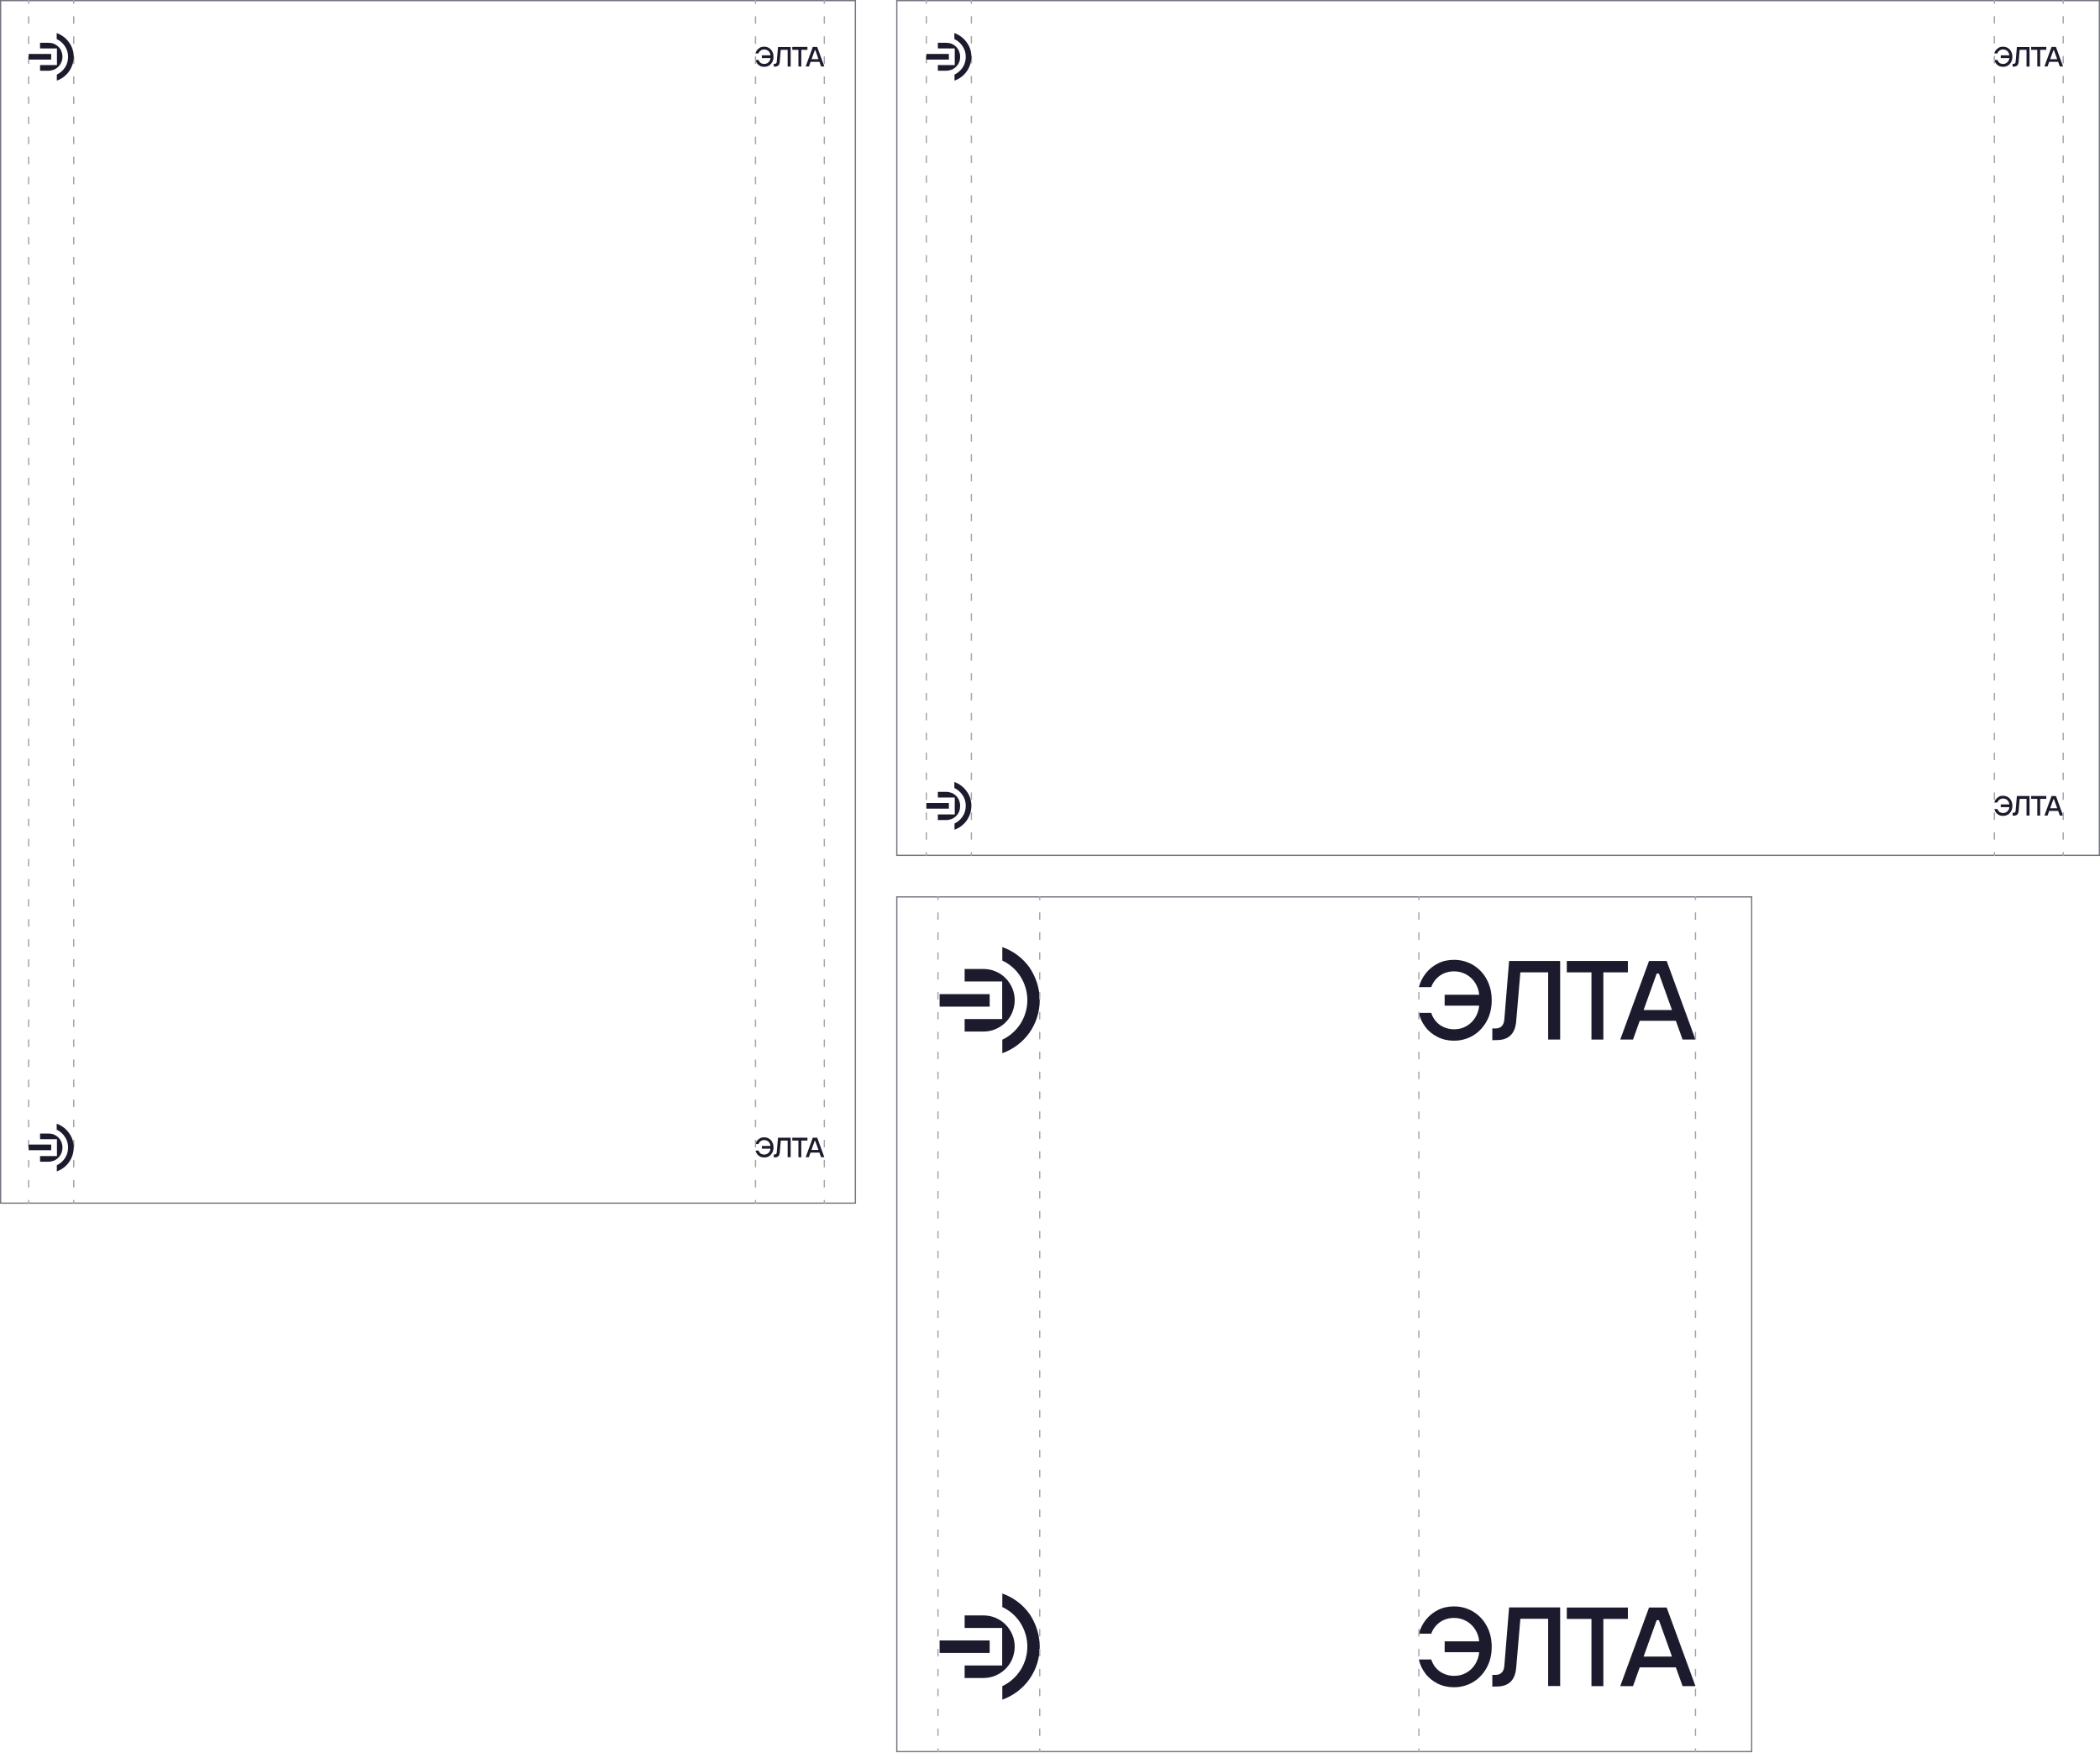
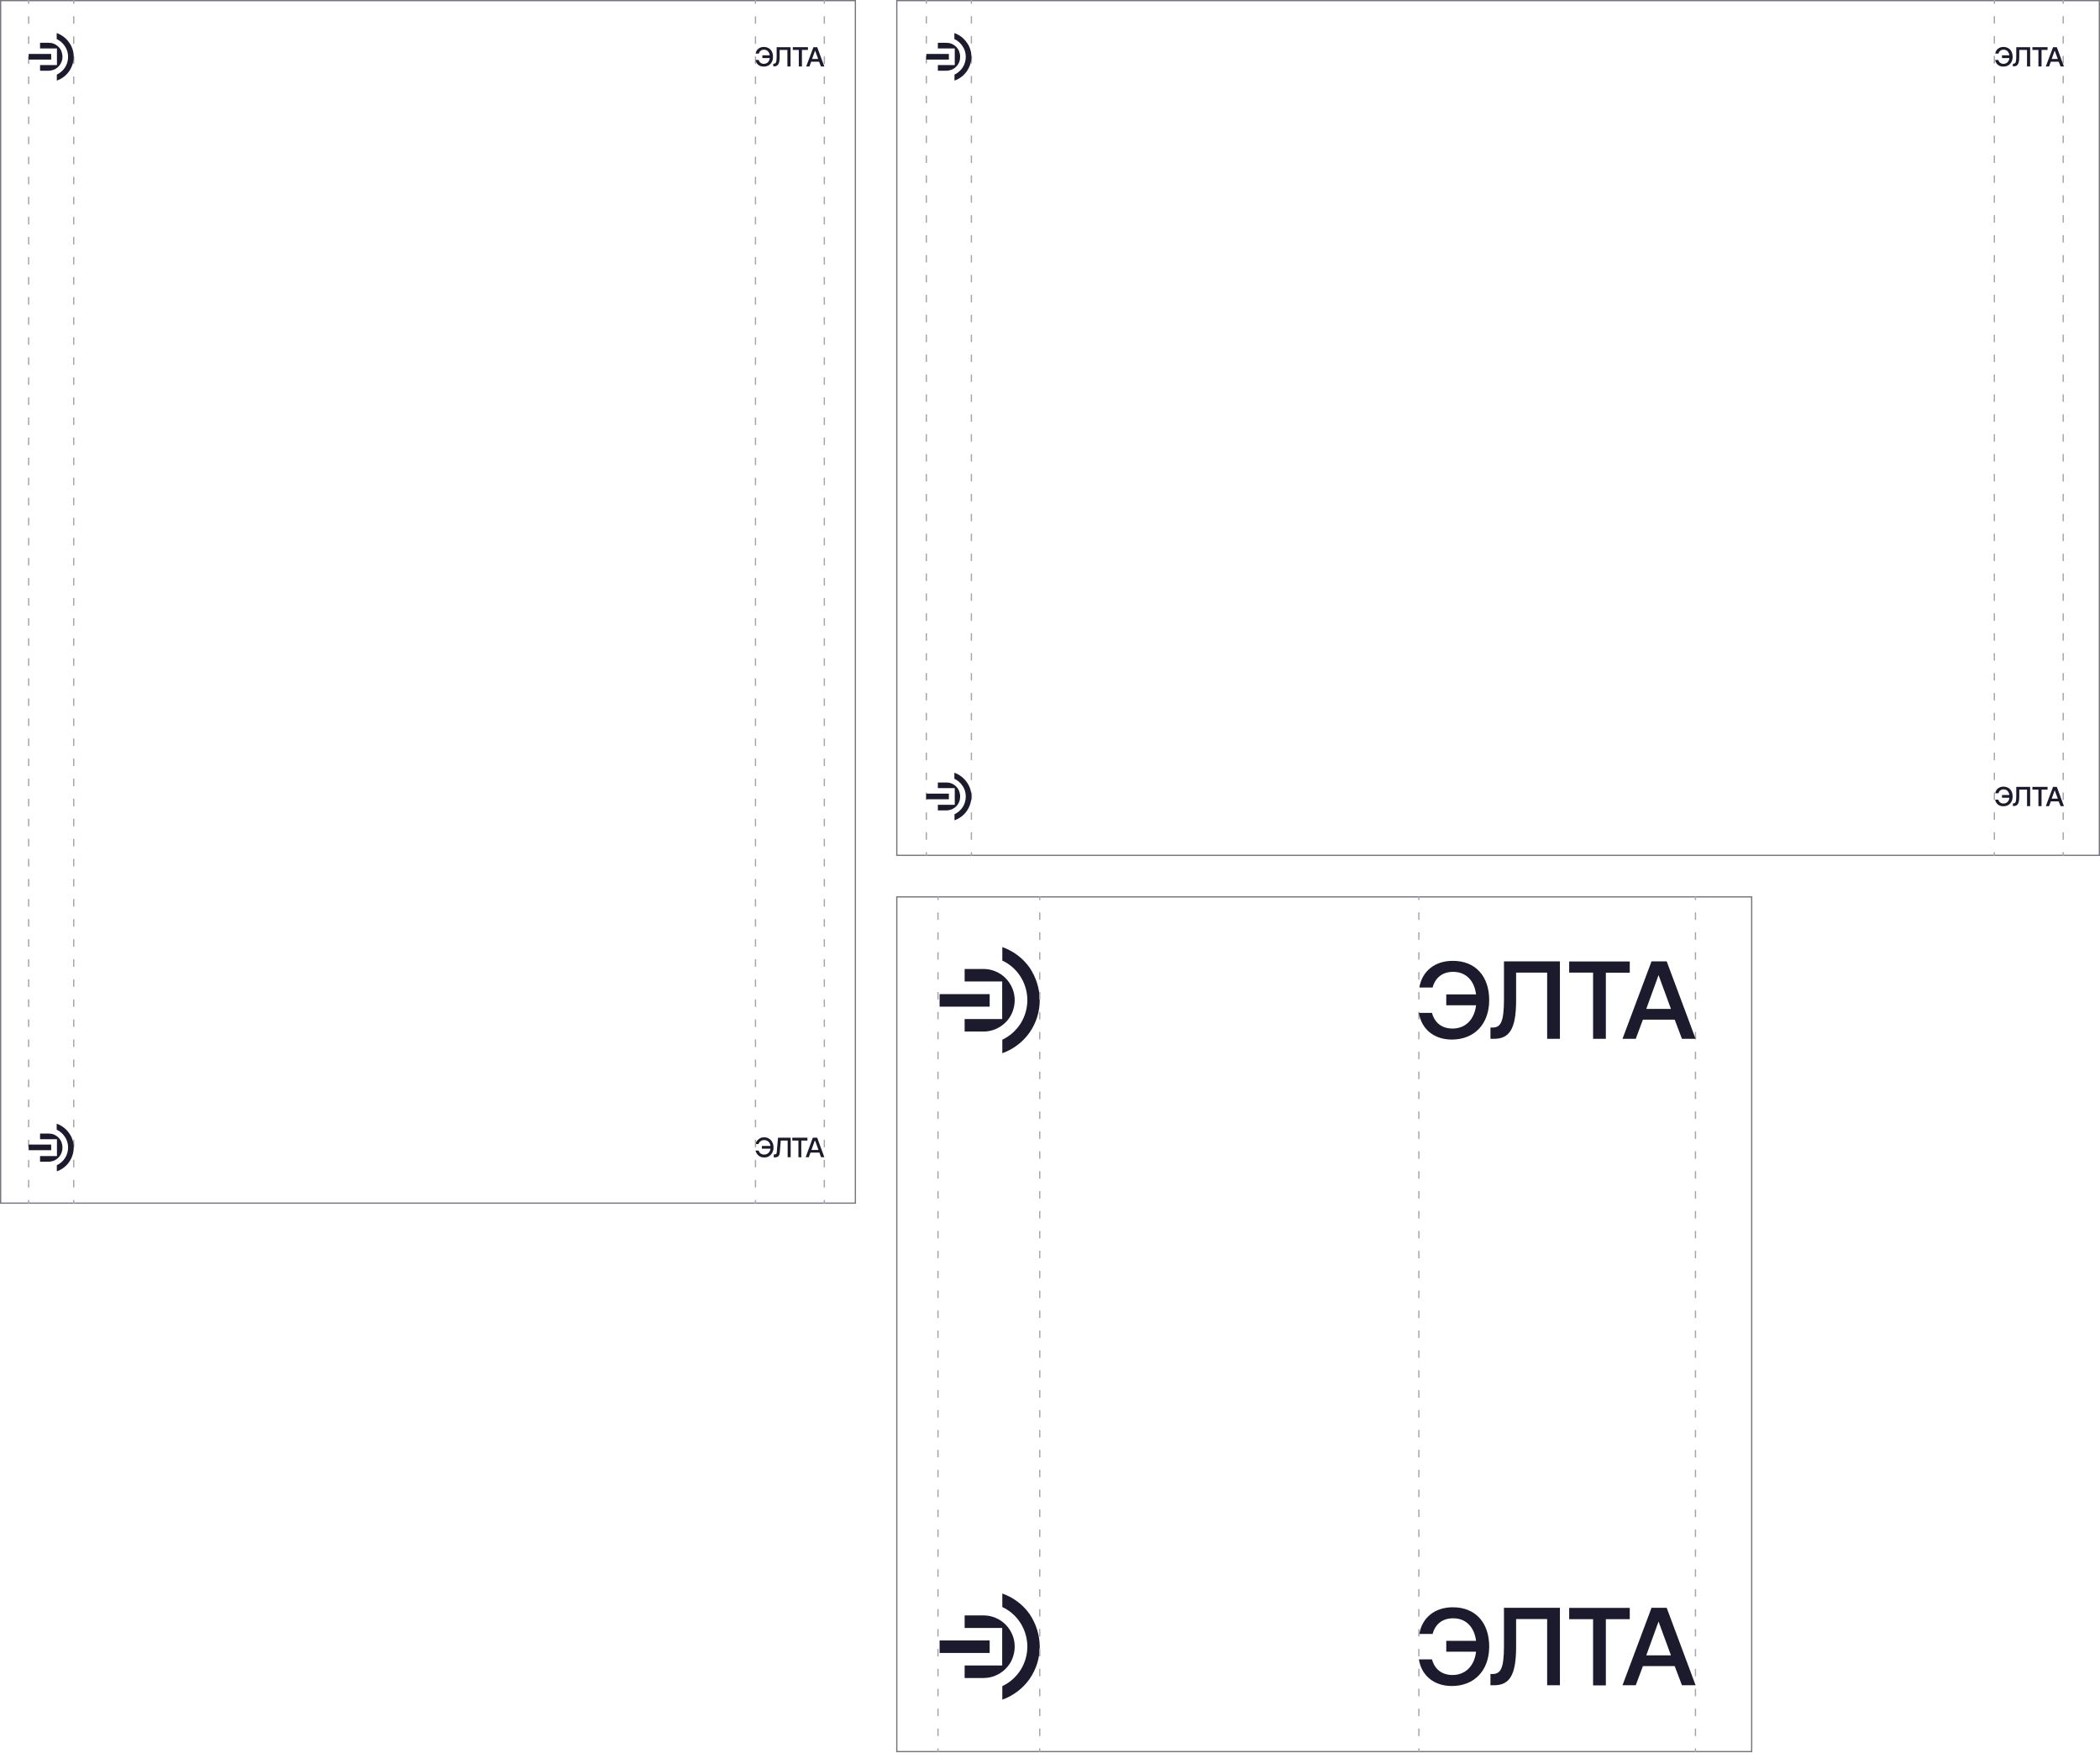
<svg xmlns="http://www.w3.org/2000/svg" version="1.1" id="Layer_1" x="0px" y="0px" viewBox="0 0 1677.8 1400" style="enable-background:new 0 0 1677.8 1400;" xml:space="preserve">
  <style type="text/css">
- 	.st0{fill:#1B1B2D;}
- 	.st1{opacity:0.6;enable-background:new    ;}
+ 	.st0{opacity:0.6;enable-background:new    ;}
+ 	.st1{fill:#1B1B2D;}
	.st2{fill:none;stroke:#A4A4AB;stroke-miterlimit:10;}
	.st3{fill:none;stroke:#A4A4AB;stroke-miterlimit:10;stroke-dasharray:6.011,10.019;}
	.st4{fill:none;stroke:#A4A4AB;stroke-miterlimit:10;stroke-dasharray:5.964,9.941;}
</style>
-   <g>
-     <g>
-       <path class="st0" d="M1161.7,831.5c-4.9,0-9.3-1-13.2-3c-3.9-2-7.2-4.6-9.7-8c-2.6-3.4-4.3-7.1-5.2-11.2h9.9    c0.8,2.6,2.1,4.9,3.8,6.8c1.7,2,3.8,3.5,6.3,4.6c2.5,1.1,5.2,1.7,8.2,1.7c3.5,0,6.8-0.8,9.7-2.5c2.9-1.6,5.3-3.9,7.1-6.8    c1.8-2.9,2.9-6.1,3.2-9.6h-27.6v-8.7h27.6c-0.3-3.5-1.4-6.6-3.2-9.5c-1.8-2.8-4.2-5.1-7.1-6.7c-2.9-1.6-6.1-2.5-9.7-2.5    c-4.4,0-8.2,1.2-11.5,3.5c-3.2,2.4-5.5,5.4-6.8,9.1h-9.9c1.1-4,2.9-7.7,5.5-11c2.6-3.3,5.8-5.9,9.7-7.9c3.9-2,8.2-2.9,12.9-2.9    c5.5,0,10.6,1.4,15.2,4.1c4.6,2.8,8.3,6.6,10.9,11.5c2.7,4.9,4,10.5,4,16.7c0,6.2-1.3,11.8-4,16.7c-2.7,4.9-6.3,8.7-10.9,11.5    C1172.3,830.1,1167.2,831.5,1161.7,831.5z" />
-       <path class="st0" d="M1192.3,831.1v-9.4h2.8c2,0,3.5-0.6,4.7-1.8c1.2-1.2,1.9-3,2.1-5.5l3.8-46.6h40.8v62.8h-9.6v-53.7h-22.2    l-3.3,38.7c-0.4,5.2-1.9,9.1-4.5,11.6c-2.6,2.5-6.2,3.8-10.9,3.8L1192.3,831.1L1192.3,831.1z" />
-       <path class="st0" d="M1271.5,830.6v-53.7h-19.7v-9.1h48.8v9.1h-19.6v53.7H1271.5z" />
-       <path class="st0" d="M1294.5,830.6l23-62.8h14.1l23,62.8h-10.3l-18.9-52.7h-1.8l-18.9,52.7L1294.5,830.6L1294.5,830.6z     M1308.4,815.6V807h32.6v8.6H1308.4z" />
-     </g>
+   <g class="st0">
+     <path class="st1" d="M682.9,1v959.8H1V1H682.9 M683.9,0H0v961.8h683.9V0L683.9,0z" />
+   </g>
+   <g class="st0">
+     <path class="st1" d="M1676.8,1v681.9H717V1H1676.8 M1677.8,0H716v683.9h961.8V0L1677.8,0z" />
+   </g>
+   <g class="st0">
+     <path class="st1" d="M1399,717.1V1399H717V717.1H1399 M1400,716.1H716V1400h684V716.1L1400,716.1z" />
  </g>
  <g>
-     <g>
-       <path class="st0" d="M1161.7,1348.1c-4.9,0-9.3-1-13.2-3c-3.9-2-7.2-4.6-9.7-8c-2.6-3.4-4.3-7.1-5.2-11.2h9.9    c0.8,2.6,2.1,4.9,3.8,6.8c1.7,2,3.8,3.5,6.3,4.6c2.5,1.1,5.2,1.7,8.2,1.7c3.5,0,6.8-0.8,9.7-2.5c2.9-1.6,5.3-3.9,7.1-6.8    c1.8-2.9,2.9-6.1,3.2-9.6h-27.6v-8.7h27.6c-0.3-3.5-1.4-6.6-3.2-9.5c-1.8-2.8-4.2-5.1-7.1-6.7c-2.9-1.6-6.1-2.5-9.7-2.5    c-4.4,0-8.2,1.2-11.5,3.5c-3.2,2.4-5.5,5.4-6.8,9.1h-9.9c1.1-4,2.9-7.7,5.5-11c2.6-3.3,5.8-5.9,9.7-7.9c3.9-2,8.2-2.9,12.9-2.9    c5.5,0,10.6,1.4,15.2,4.1c4.6,2.8,8.3,6.6,10.9,11.5c2.7,4.9,4,10.5,4,16.7c0,6.2-1.3,11.8-4,16.7c-2.7,4.9-6.3,8.7-10.9,11.5    C1172.3,1346.7,1167.2,1348.1,1161.7,1348.1z" />
-       <path class="st0" d="M1192.3,1347.6v-9.4h2.8c2,0,3.5-0.6,4.7-1.8c1.2-1.2,1.9-3,2.1-5.5l3.8-46.6h40.8v62.8h-9.6v-53.7h-22.2    l-3.3,38.7c-0.4,5.2-1.9,9.1-4.5,11.6c-2.6,2.5-6.2,3.8-10.9,3.8L1192.3,1347.6L1192.3,1347.6z" />
-       <path class="st0" d="M1271.5,1347.2v-53.7h-19.7v-9.1h48.8v9.1h-19.6v53.7H1271.5z" />
-       <path class="st0" d="M1294.5,1347.2l23-62.8h14.1l23,62.8h-10.3l-18.9-52.7h-1.8l-18.9,52.7H1294.5L1294.5,1347.2z M1308.4,1332.2    v-8.6h32.6v8.6H1308.4z" />
-     </g>
-   </g>
-   <g class="st1">
-     <path class="st0" d="M682.9,1v959.8H1V1H682.9 M683.9,0H0v961.8h683.9V0L683.9,0z" />
-   </g>
-   <g class="st1">
-     <path class="st0" d="M1676.8,1v681.9H717V1H1676.8 M1677.8,0H716v683.9h961.8V0L1677.8,0z" />
-   </g>
-   <g class="st1">
-     <path class="st0" d="M1399,717.1V1399H717V717.1H1399 M1400,716.1H716V1400H1400V716.1L1400,716.1z" />
+     <path class="st1" d="M830.7,1315.7c0,9.3-2.9,18.3-8.2,25.9c-5.4,7.6-13,13.3-21.7,16.4v-10.8c6-2.8,11-7.3,14.6-12.9   c3.5-5.6,5.4-12.1,5.4-18.7s-1.9-13.1-5.4-18.7s-8.6-10.1-14.6-12.9v-10.8c8.8,3.1,16.4,8.8,21.8,16.4   C827.8,1297.4,830.7,1306.5,830.7,1315.7z" />
+     <rect x="750.7" y="1310.7" class="st1" width="40" height="10" />
+     <path class="st1" d="M810.7,1315.7c0-3.3-0.6-6.5-1.9-9.6c-1.3-3-3.1-5.8-5.4-8.1c-2.3-2.3-5.1-4.2-8.1-5.4c-3-1.3-6.3-1.9-9.6-1.9   h-15v10h30v30h-30v10h15c3.3,0,6.5-0.6,9.6-1.9c3-1.3,5.8-3.1,8.1-5.4s4.2-5.1,5.4-8.1C810,1322.3,810.7,1319,810.7,1315.7z" />
  </g>
  <g>
-     <path class="st0" d="M830.7,1315.7c0,9.3-2.9,18.3-8.2,25.9c-5.4,7.6-13,13.3-21.7,16.4v-10.8c6-2.8,11-7.3,14.6-12.9   c3.5-5.6,5.4-12.1,5.4-18.7c0-6.6-1.9-13.1-5.4-18.7c-3.5-5.6-8.6-10.1-14.6-12.9v-10.8c8.8,3.1,16.4,8.8,21.8,16.4   C827.8,1297.4,830.7,1306.5,830.7,1315.7z" />
-     <rect x="750.7" y="1310.7" class="st0" width="40" height="10" />
-     <path class="st0" d="M810.7,1315.7c0-3.3-0.6-6.5-1.9-9.6c-1.3-3-3.1-5.8-5.4-8.1c-2.3-2.3-5.1-4.2-8.1-5.4c-3-1.3-6.3-1.9-9.6-1.9   h-15v10h30v30h-30v10h15c3.3,0,6.5-0.6,9.6-1.9c3-1.3,5.8-3.1,8.1-5.4c2.3-2.3,4.2-5.1,5.4-8.1C810,1322.3,810.7,1319,810.7,1315.7   z" />
-   </g>
-   <g>
-     <path class="st0" d="M830.7,799.2c0,9.3-2.9,18.3-8.2,25.9c-5.4,7.6-13,13.3-21.7,16.4v-10.8c6-2.8,11-7.3,14.6-12.9   c3.5-5.6,5.4-12.1,5.4-18.7c0-6.6-1.9-13.1-5.4-18.7c-3.5-5.6-8.6-10.1-14.6-12.9v-10.8c8.8,3.1,16.4,8.8,21.8,16.4   C827.8,780.9,830.7,790,830.7,799.2z" />
-     <rect x="750.7" y="794.3" class="st0" width="40" height="10" />
-     <path class="st0" d="M810.7,799.2c0-3.3-0.6-6.5-1.9-9.6c-1.3-3-3.1-5.8-5.4-8.1c-2.3-2.3-5.1-4.2-8.1-5.4c-3-1.3-6.3-1.9-9.6-1.9   h-15v10h30v30h-30v10h15c3.3,0,6.5-0.6,9.6-1.9c3-1.3,5.8-3.1,8.1-5.4c2.3-2.3,4.2-5.1,5.4-8.1C810,805.8,810.7,802.5,810.7,799.2z   " />
+     <path class="st1" d="M830.7,799.2c0,9.3-2.9,18.3-8.2,25.9c-5.4,7.6-13,13.3-21.7,16.4v-10.8c6-2.8,11-7.3,14.6-12.9   c3.5-5.6,5.4-12.1,5.4-18.7c0-6.6-1.9-13.1-5.4-18.7c-3.5-5.6-8.6-10.1-14.6-12.9v-10.8c8.8,3.1,16.4,8.8,21.8,16.4   C827.8,780.9,830.7,790,830.7,799.2z" />
+     <rect x="750.7" y="794.3" class="st1" width="40" height="10" />
+     <path class="st1" d="M810.7,799.2c0-3.3-0.6-6.5-1.9-9.6c-1.3-3-3.1-5.8-5.4-8.1c-2.3-2.3-5.1-4.2-8.1-5.4c-3-1.3-6.3-1.9-9.6-1.9   h-15v10h30v30h-30v10h15c3.3,0,6.5-0.6,9.6-1.9c3-1.3,5.8-3.1,8.1-5.4c2.3-2.3,4.2-5.1,5.4-8.1S810.7,802.5,810.7,799.2z" />
  </g>
  <g>
    <g>
      <line class="st2" x1="22.9" y1="0" x2="22.9" y2="3" />
      <line class="st3" x1="22.9" y1="13" x2="22.9" y2="953.8" />
      <line class="st2" x1="22.9" y1="958.8" x2="22.9" y2="961.8" />
    </g>
  </g>
  <g>
    <g>
      <line class="st2" x1="58.9" y1="0" x2="58.9" y2="3" />
      <line class="st3" x1="58.9" y1="13" x2="58.9" y2="953.8" />
      <line class="st2" x1="58.9" y1="958.8" x2="58.9" y2="961.8" />
    </g>
  </g>
  <g>
-     <g>
-       <path class="st0" d="M58.9,45.3c0,4.2-1.3,8.2-3.7,11.7c-2.4,3.4-5.8,6-9.8,7.4v-4.8c2.7-1.3,5-3.3,6.6-5.8    c1.6-2.5,2.4-5.4,2.4-8.4c0-3-0.8-5.9-2.5-8.4c-1.6-2.5-3.9-4.5-6.6-5.8v-4.8c3.9,1.4,7.4,4,9.8,7.4    C57.6,37.1,58.9,41.2,58.9,45.3z" />
-       <rect x="22.9" y="43.1" class="st0" width="18" height="4.5" />
-       <path class="st0" d="M49.9,45.3c0-1.5-0.3-2.9-0.8-4.3s-1.4-2.6-2.4-3.6c-1-1-2.3-1.9-3.6-2.4c-1.4-0.6-2.8-0.8-4.3-0.8H32v4.5    h13.5V52H32v4.5h6.7c1.5,0,2.9-0.3,4.3-0.8c1.4-0.6,2.6-1.4,3.6-2.4c1-1,1.9-2.3,2.4-3.6C49.7,48.3,49.9,46.8,49.9,45.3z" />
-     </g>
-     <g>
-       <path class="st0" d="M610.6,53.4c-1.2,0-2.3-0.2-3.3-0.7c-1-0.5-1.8-1.2-2.4-2c-0.6-0.8-1.1-1.8-1.3-2.8h2.5    c0.2,0.6,0.5,1.2,0.9,1.7c0.4,0.5,0.9,0.9,1.6,1.1c0.6,0.3,1.3,0.4,2,0.4c0.9,0,1.7-0.2,2.4-0.6c0.7-0.4,1.3-1,1.8-1.7    c0.4-0.7,0.7-1.5,0.8-2.4h-6.9v-2.2h6.9c-0.1-0.9-0.4-1.7-0.8-2.4c-0.4-0.7-1-1.3-1.8-1.7c-0.7-0.4-1.5-0.6-2.4-0.6    c-1.1,0-2.1,0.3-2.9,0.9c-0.8,0.6-1.4,1.3-1.7,2.3h-2.5c0.3-1,0.7-1.9,1.4-2.7c0.7-0.8,1.5-1.5,2.4-2c1-0.5,2-0.7,3.2-0.7    c1.4,0,2.6,0.3,3.8,1c1.2,0.7,2.1,1.6,2.7,2.9c0.7,1.2,1,2.6,1,4.2c0,1.5-0.3,2.9-1,4.2c-0.7,1.2-1.6,2.2-2.7,2.9    C613.2,53,612,53.4,610.6,53.4z" />
-       <path class="st0" d="M618.2,53.3v-2.3h0.7c0.5,0,0.9-0.1,1.2-0.4c0.3-0.3,0.5-0.7,0.5-1.4l1-11.6h10.1v15.6h-2.4V39.8h-5.5    l-0.8,9.6c-0.1,1.3-0.5,2.3-1.1,2.9c-0.6,0.6-1.5,0.9-2.7,0.9L618.2,53.3L618.2,53.3z" />
-       <path class="st0" d="M637.9,53.1V39.8H633v-2.3h12.1v2.3h-4.9v13.4L637.9,53.1L637.9,53.1z" />
-       <path class="st0" d="M643.7,53.1l5.7-15.6h3.5l5.7,15.6H656L651.4,40h-0.4l-4.7,13.1H643.7z M647.1,49.4v-2.1h8.1v2.1H647.1z" />
-     </g>
+     <path class="st1" d="M58.9,45.3c0,4.2-1.3,8.2-3.7,11.7c-2.4,3.4-5.8,6-9.8,7.4v-4.8c2.7-1.3,5-3.3,6.6-5.8s2.4-5.4,2.4-8.4   s-0.8-5.9-2.5-8.4c-1.6-2.5-3.9-4.5-6.6-5.8v-4.8c3.9,1.4,7.4,4,9.8,7.4C57.6,37.1,58.9,41.2,58.9,45.3z" />
+     <rect x="22.9" y="43.1" class="st1" width="18" height="4.5" />
+     <path class="st1" d="M49.9,45.3c0-1.5-0.3-2.9-0.8-4.3s-1.4-2.6-2.4-3.6s-2.3-1.9-3.6-2.4c-1.4-0.6-2.8-0.8-4.3-0.8H32v4.5h13.5V52   H32v4.5h6.7c1.5,0,2.9-0.3,4.3-0.8c1.4-0.6,2.6-1.4,3.6-2.4s1.9-2.3,2.4-3.6C49.7,48.3,49.9,46.8,49.9,45.3z" />
  </g>
  <g>
    <g>
      <line class="st2" x1="740.1" y1="0" x2="740.1" y2="3" />
      <line class="st4" x1="740.1" y1="12.9" x2="740.1" y2="676" />
      <line class="st2" x1="740.1" y1="680.9" x2="740.1" y2="683.9" />
    </g>
  </g>
  <g>
    <g>
      <line class="st2" x1="776.1" y1="0" x2="776.1" y2="3" />
      <line class="st4" x1="776.1" y1="12.9" x2="776.1" y2="676" />
      <line class="st2" x1="776.1" y1="680.9" x2="776.1" y2="683.9" />
    </g>
  </g>
  <g>
    <g>
-       <path class="st0" d="M776.1,45.3c0,4.2-1.3,8.2-3.7,11.7c-2.4,3.4-5.8,6-9.8,7.4v-4.8c2.7-1.3,5-3.3,6.6-5.8    c1.6-2.5,2.4-5.4,2.4-8.4c0-3-0.8-5.9-2.5-8.4c-1.6-2.5-3.9-4.5-6.6-5.8v-4.8c3.9,1.4,7.4,4,9.8,7.4    C774.8,37.1,776.1,41.2,776.1,45.3z" />
-       <rect x="740.1" y="43.1" class="st0" width="18" height="4.5" />
-       <path class="st0" d="M767.1,45.3c0-1.5-0.3-2.9-0.8-4.3c-0.6-1.4-1.4-2.6-2.4-3.6c-1-1-2.3-1.9-3.6-2.4c-1.4-0.6-2.8-0.8-4.3-0.8    h-6.7v4.5h13.5V52h-13.5v4.5h6.7c1.5,0,2.9-0.3,4.3-0.8c1.4-0.6,2.6-1.4,3.6-2.4s1.9-2.3,2.4-3.6    C766.9,48.3,767.1,46.8,767.1,45.3z" />
+       <path class="st1" d="M58.9,916.8c0,4.2-1.3,8.2-3.7,11.7c-2.4,3.4-5.8,6-9.8,7.4V931c2.7-1.3,5-3.3,6.6-5.8s2.4-5.4,2.4-8.4    s-0.8-5.9-2.5-8.4c-1.6-2.5-3.9-4.5-6.6-5.8v-4.8c3.9,1.4,7.4,4,9.8,7.4C57.6,908.5,58.9,912.6,58.9,916.8z" />
+       <rect x="22.9" y="914.5" class="st1" width="18" height="4.5" />
+       <path class="st1" d="M49.9,916.8c0-1.5-0.3-2.9-0.8-4.3c-0.6-1.4-1.4-2.6-2.4-3.6s-2.3-1.9-3.6-2.4c-1.4-0.6-2.8-0.8-4.3-0.8H32    v4.5h13.5v13.5H32v4.5h6.7c1.5,0,2.9-0.3,4.3-0.8c1.4-0.6,2.6-1.4,3.6-2.4s1.9-2.3,2.4-3.6C49.7,919.7,49.9,918.3,49.9,916.8z" />
    </g>
    <g>
-       <path class="st0" d="M1600.4,53.4c-1.2,0-2.3-0.2-3.3-0.7s-1.8-1.2-2.4-2c-0.6-0.8-1.1-1.8-1.3-2.8h2.5c0.2,0.6,0.5,1.2,0.9,1.7    c0.4,0.5,0.9,0.9,1.6,1.1c0.6,0.3,1.3,0.4,2,0.4c0.9,0,1.7-0.2,2.4-0.6c0.7-0.4,1.3-1,1.8-1.7c0.4-0.7,0.7-1.5,0.8-2.4h-6.9v-2.2    h6.9c-0.1-0.9-0.4-1.7-0.8-2.4c-0.4-0.7-1-1.3-1.8-1.7c-0.7-0.4-1.5-0.6-2.4-0.6c-1.1,0-2.1,0.3-2.9,0.9c-0.8,0.6-1.4,1.3-1.7,2.3    h-2.5c0.3-1,0.7-1.9,1.4-2.7c0.7-0.8,1.5-1.5,2.4-2c1-0.5,2-0.7,3.2-0.7c1.4,0,2.6,0.3,3.8,1c1.2,0.7,2.1,1.6,2.7,2.9    c0.7,1.2,1,2.6,1,4.2c0,1.5-0.3,2.9-1,4.2c-0.7,1.2-1.6,2.2-2.7,2.9C1603,53,1601.8,53.4,1600.4,53.4z" />
-       <path class="st0" d="M1608,53.3v-2.3h0.7c0.5,0,0.9-0.1,1.2-0.4c0.3-0.3,0.5-0.7,0.5-1.4l1-11.6h10.1v15.6h-2.4V39.8h-5.5    l-0.8,9.6c-0.1,1.3-0.5,2.3-1.1,2.9c-0.6,0.6-1.5,0.9-2.7,0.9L1608,53.3L1608,53.3z" />
-       <path class="st0" d="M1627.7,53.1V39.8h-4.9v-2.3h12.1v2.3h-4.9v13.4L1627.7,53.1L1627.7,53.1z" />
-       <path class="st0" d="M1633.4,53.1l5.7-15.6h3.5l5.7,15.6h-2.6l-4.7-13.1h-0.4l-4.7,13.1H1633.4z M1636.9,49.4v-2.1h8.1v2.1H1636.9    z" />
-     </g>
-   </g>
-   <g>
-     <g>
-       <path class="st0" d="M776.1,643.8c0,4.2-1.3,8.2-3.7,11.7c-2.4,3.4-5.8,6-9.8,7.4V658c2.7-1.3,5-3.3,6.6-5.8    c1.6-2.5,2.4-5.4,2.4-8.4c0-3-0.8-5.9-2.5-8.4c-1.6-2.5-3.9-4.5-6.6-5.8v-4.8c3.9,1.4,7.4,4,9.8,7.4    C774.8,635.5,776.1,639.6,776.1,643.8z" />
-       <rect x="740.1" y="641.6" class="st0" width="18" height="4.5" />
-       <path class="st0" d="M767.1,643.8c0-1.5-0.3-2.9-0.8-4.3c-0.6-1.4-1.4-2.6-2.4-3.6c-1-1-2.3-1.9-3.6-2.4s-2.8-0.8-4.3-0.8h-6.7    v4.5h13.5v13.5h-13.5v4.5h6.7c1.5,0,2.9-0.3,4.3-0.8c1.4-0.6,2.6-1.4,3.6-2.4c1-1,1.9-2.3,2.4-3.6    C766.9,646.7,767.1,645.3,767.1,643.8z" />
-     </g>
-     <g>
-       <path class="st0" d="M1600.4,651.9c-1.2,0-2.3-0.2-3.3-0.7s-1.8-1.2-2.4-2s-1.1-1.8-1.3-2.8h2.5c0.2,0.6,0.5,1.2,0.9,1.7    c0.4,0.5,0.9,0.9,1.6,1.1c0.6,0.3,1.3,0.4,2,0.4c0.9,0,1.7-0.2,2.4-0.6c0.7-0.4,1.3-1,1.8-1.7s0.7-1.5,0.8-2.4h-6.9v-2.2h6.9    c-0.1-0.9-0.4-1.7-0.8-2.4c-0.4-0.7-1-1.3-1.8-1.7c-0.7-0.4-1.5-0.6-2.4-0.6c-1.1,0-2.1,0.3-2.9,0.9c-0.8,0.6-1.4,1.3-1.7,2.3    h-2.5c0.3-1,0.7-1.9,1.4-2.7c0.7-0.8,1.5-1.5,2.4-2c1-0.5,2-0.7,3.2-0.7c1.4,0,2.6,0.3,3.8,1c1.2,0.7,2.1,1.6,2.7,2.9    c0.7,1.2,1,2.6,1,4.2c0,1.5-0.3,2.9-1,4.2c-0.7,1.2-1.6,2.2-2.7,2.9C1603,651.5,1601.8,651.9,1600.4,651.9z" />
-       <path class="st0" d="M1608,651.7v-2.3h0.7c0.5,0,0.9-0.1,1.2-0.4c0.3-0.3,0.5-0.7,0.5-1.4l1-11.6h10.1v15.6h-2.4v-13.3h-5.5    l-0.8,9.6c-0.1,1.3-0.5,2.3-1.1,2.9c-0.6,0.6-1.5,0.9-2.7,0.9H1608L1608,651.7z" />
-       <path class="st0" d="M1627.7,651.6v-13.3h-4.9V636h12.1v2.3h-4.9v13.4L1627.7,651.6L1627.7,651.6z" />
-       <path class="st0" d="M1633.4,651.6l5.7-15.6h3.5l5.7,15.6h-2.6l-4.7-13.1h-0.4l-4.7,13.1H1633.4z M1636.9,647.9v-2.1h8.1v2.1    H1636.9z" />
-     </g>
-   </g>
-   <g>
-     <g>
-       <path class="st0" d="M58.9,916.8c0,4.2-1.3,8.2-3.7,11.7c-2.4,3.4-5.8,6-9.8,7.4V931c2.7-1.3,5-3.3,6.6-5.8    c1.6-2.5,2.4-5.4,2.4-8.4c0-3-0.8-5.9-2.5-8.4c-1.6-2.5-3.9-4.5-6.6-5.8v-4.8c3.9,1.4,7.4,4,9.8,7.4    C57.6,908.5,58.9,912.6,58.9,916.8z" />
-       <rect x="22.9" y="914.5" class="st0" width="18" height="4.5" />
-       <path class="st0" d="M49.9,916.8c0-1.5-0.3-2.9-0.8-4.3c-0.6-1.4-1.4-2.6-2.4-3.6c-1-1-2.3-1.9-3.6-2.4c-1.4-0.6-2.8-0.8-4.3-0.8    H32v4.5h13.5v13.5H32v4.5h6.7c1.5,0,2.9-0.3,4.3-0.8c1.4-0.6,2.6-1.4,3.6-2.4c1-1,1.9-2.3,2.4-3.6    C49.7,919.7,49.9,918.3,49.9,916.8z" />
-     </g>
-     <g>
-       <path class="st0" d="M610.6,924.8c-1.2,0-2.3-0.2-3.3-0.7c-1-0.5-1.8-1.2-2.4-2s-1.1-1.8-1.3-2.8h2.5c0.2,0.6,0.5,1.2,0.9,1.7    c0.4,0.5,0.9,0.9,1.6,1.1c0.6,0.3,1.3,0.4,2,0.4c0.9,0,1.7-0.2,2.4-0.6s1.3-1,1.8-1.7c0.4-0.7,0.7-1.5,0.8-2.4h-6.9v-2.2h6.9    c-0.1-0.9-0.4-1.7-0.8-2.4c-0.4-0.7-1-1.3-1.8-1.7s-1.5-0.6-2.4-0.6c-1.1,0-2.1,0.3-2.9,0.9c-0.8,0.6-1.4,1.3-1.7,2.3h-2.5    c0.3-1,0.7-1.9,1.4-2.7c0.7-0.8,1.5-1.5,2.4-2c1-0.5,2-0.7,3.2-0.7c1.4,0,2.6,0.3,3.8,1c1.2,0.7,2.1,1.6,2.7,2.9    c0.7,1.2,1,2.6,1,4.2c0,1.5-0.3,2.9-1,4.2c-0.7,1.2-1.6,2.2-2.7,2.9C613.2,924.5,612,924.8,610.6,924.8z" />
-       <path class="st0" d="M618.2,924.7v-2.3h0.7c0.5,0,0.9-0.1,1.2-0.4c0.3-0.3,0.5-0.7,0.5-1.4l1-11.6h10.1v15.6h-2.4v-13.3h-5.5    l-0.8,9.6c-0.1,1.3-0.5,2.3-1.1,2.9c-0.6,0.6-1.5,0.9-2.7,0.9H618.2L618.2,924.7z" />
-       <path class="st0" d="M637.9,924.6v-13.3H633V909h12.1v2.3h-4.9v13.4L637.9,924.6L637.9,924.6z" />
-       <path class="st0" d="M643.7,924.6l5.7-15.6h3.5l5.7,15.6H656l-4.7-13.1h-0.4l-4.7,13.1H643.7z M647.1,920.9v-2.1h8.1v2.1H647.1z" />
+       <path class="st1" d="M610.6,924.8c-1.2,0-2.3-0.2-3.3-0.7s-1.8-1.2-2.4-2s-1.1-1.8-1.3-2.8h2.5c0.2,0.6,0.5,1.2,0.9,1.7    s0.9,0.9,1.6,1.1c0.6,0.3,1.3,0.4,2,0.4c0.9,0,1.7-0.2,2.4-0.6s1.3-1,1.8-1.7c0.4-0.7,0.7-1.5,0.8-2.4h-6.9v-2.2h6.9    c-0.1-0.9-0.4-1.7-0.8-2.4c-0.4-0.7-1-1.3-1.8-1.7s-1.5-0.6-2.4-0.6c-1.1,0-2.1,0.3-2.9,0.9c-0.8,0.6-1.4,1.3-1.7,2.3h-2.5    c0.3-1,0.7-1.9,1.4-2.7s1.5-1.5,2.4-2c1-0.5,2-0.7,3.2-0.7c1.4,0,2.6,0.3,3.8,1s2.1,1.6,2.7,2.9c0.7,1.2,1,2.6,1,4.2    c0,1.5-0.3,2.9-1,4.2c-0.7,1.2-1.6,2.2-2.7,2.9C613.2,924.5,612,924.8,610.6,924.8z" />
+       <path class="st1" d="M618.2,924.7v-2.3h0.7c0.5,0,0.9-0.1,1.2-0.4c0.3-0.3,0.5-0.7,0.5-1.4l1-11.6h10.1v15.6h-2.4v-13.3h-5.5    l-0.8,9.6c-0.1,1.3-0.5,2.3-1.1,2.9c-0.6,0.6-1.5,0.9-2.7,0.9H618.2L618.2,924.7z" />
+       <path class="st1" d="M637.9,924.6v-13.3H633V909h12.1v2.3h-4.9v13.4L637.9,924.6L637.9,924.6z" />
+       <path class="st1" d="M643.7,924.6l5.7-15.6h3.5l5.7,15.6H656l-4.7-13.1h-0.4l-4.7,13.1H643.7z M647.1,920.9v-2.1h8.1v2.1H647.1z" />
    </g>
  </g>
  <g>
    <g>
      <line class="st2" x1="603.6" y1="0" x2="603.6" y2="3" />
      <line class="st3" x1="603.6" y1="13" x2="603.6" y2="953.8" />
      <line class="st2" x1="603.6" y1="958.8" x2="603.6" y2="961.8" />
    </g>
  </g>
  <g>
    <g>
      <line class="st2" x1="658.6" y1="0" x2="658.6" y2="3" />
      <line class="st3" x1="658.6" y1="13" x2="658.6" y2="953.8" />
      <line class="st2" x1="658.6" y1="958.8" x2="658.6" y2="961.8" />
    </g>
  </g>
  <g>
    <g>
      <line class="st2" x1="1593.4" y1="0" x2="1593.4" y2="3" />
      <line class="st4" x1="1593.4" y1="12.9" x2="1593.4" y2="676" />
      <line class="st2" x1="1593.4" y1="680.9" x2="1593.4" y2="683.9" />
    </g>
  </g>
  <g>
    <g>
      <line class="st2" x1="1648.4" y1="0" x2="1648.4" y2="3" />
      <line class="st4" x1="1648.4" y1="12.9" x2="1648.4" y2="676" />
      <line class="st2" x1="1648.4" y1="680.9" x2="1648.4" y2="683.9" />
    </g>
  </g>
  <g>
    <g>
      <line class="st2" x1="749.4" y1="716.1" x2="749.4" y2="719.1" />
      <line class="st4" x1="749.4" y1="729" x2="749.4" y2="1392" />
      <line class="st2" x1="749.4" y1="1397" x2="749.4" y2="1400" />
    </g>
  </g>
  <g>
    <g>
      <line class="st2" x1="1354.6" y1="716.1" x2="1354.6" y2="719.1" />
      <line class="st4" x1="1354.6" y1="729" x2="1354.6" y2="1392" />
      <line class="st2" x1="1354.6" y1="1397" x2="1354.6" y2="1400" />
    </g>
  </g>
  <g>
    <g>
      <line class="st2" x1="1133.6" y1="716.1" x2="1133.6" y2="719.1" />
      <line class="st4" x1="1133.6" y1="729" x2="1133.6" y2="1392" />
      <line class="st2" x1="1133.6" y1="1397" x2="1133.6" y2="1400" />
    </g>
  </g>
  <g>
    <g>
      <line class="st2" x1="830.7" y1="716.1" x2="830.7" y2="719.1" />
      <line class="st4" x1="830.7" y1="729" x2="830.7" y2="1392" />
      <line class="st2" x1="830.7" y1="1397" x2="830.7" y2="1400" />
    </g>
  </g>
+   <g>
+     <path class="st1" d="M617.6,45.4c0,4.7-2.9,7.8-7.4,7.8c-3.6,0-6-2.1-6.6-5.3h2.6c0.5,1.9,1.9,3.1,4.1,3.1c2.6,0,4.4-1.8,4.7-4.6   h-5.9v-2.2h5.9c-0.4-2.7-2-4.5-4.6-4.5c-2.2,0-3.6,1.2-4.1,3.1h-2.6c0.5-3.2,3.1-5.3,6.6-5.3C614.9,37.6,617.6,40.7,617.6,45.4z" />
+     <path class="st1" d="M617.8,53.1v-2.2h0.4c1.6,0,2.3-1,2.3-5.6v-7.6h11.1v15.4h-2.5V39.9h-6.2v5.5c0,5.7-1.4,7.6-4.4,7.6H617.8z" />
+     <path class="st1" d="M633.5,37.7h12v2.2h-4.8v13.2h-2.5V39.9h-4.8V37.7z" />
+     <path class="st1" d="M644.1,53.1l5.8-15.4h3l5.7,15.4h-2.7l-1.5-3.8h-6.3l-1.4,3.8H644.1z M648.8,47.1h4.9l-2.5-6.7L648.8,47.1z" />
+   </g>
+   <g>
+     <g>
+       <path class="st1" d="M776.1,45.3c0,4.2-1.3,8.2-3.7,11.7c-2.4,3.4-5.8,6-9.8,7.4v-4.8c2.7-1.3,5-3.3,6.6-5.8s2.4-5.4,2.4-8.4    s-0.8-5.9-2.5-8.4c-1.6-2.5-3.9-4.5-6.6-5.8v-4.8c3.9,1.4,7.4,4,9.8,7.4C774.8,37.1,776.1,41.2,776.1,45.3z" />
+       <rect x="740.1" y="43.1" class="st1" width="18" height="4.5" />
+       <path class="st1" d="M767.1,45.3c0-1.5-0.3-2.9-0.8-4.3c-0.6-1.4-1.4-2.6-2.4-3.6s-2.3-1.9-3.6-2.4c-1.4-0.6-2.8-0.8-4.3-0.8h-6.7    v4.5h13.5V52h-13.5v4.5h6.7c1.5,0,2.9-0.3,4.3-0.8c1.4-0.6,2.6-1.4,3.6-2.4s1.9-2.3,2.4-3.6C766.9,48.3,767.1,46.8,767.1,45.3z" />
+     </g>
+     <g>
+       <path class="st1" d="M1608,45.4c0,4.7-2.9,7.8-7.4,7.8c-3.6,0-6-2.1-6.6-5.3h2.6c0.5,1.9,1.9,3.1,4.1,3.1c2.6,0,4.4-1.8,4.7-4.6    h-5.9v-2.2h5.9c-0.4-2.7-2-4.5-4.6-4.5c-2.2,0-3.6,1.2-4.1,3.1h-2.6c0.5-3.2,3.1-5.3,6.6-5.3C1605.3,37.6,1608,40.7,1608,45.4z" />
+       <path class="st1" d="M1608.2,53.1v-2.2h0.4c1.6,0,2.3-1,2.3-5.6v-7.6h11.1v15.4h-2.5V39.9h-6.2v5.5c0,5.7-1.4,7.6-4.4,7.6H1608.2z    " />
+       <path class="st1" d="M1623.9,37.7h12v2.2h-4.8v13.2h-2.5V39.9h-4.8V37.7z" />
+       <path class="st1" d="M1634.5,53.1l5.8-15.4h3l5.7,15.4h-2.7l-1.5-3.8h-6.3l-1.4,3.8H1634.5z M1639.2,47.1h4.9l-2.5-6.7    L1639.2,47.1z" />
+     </g>
+   </g>
+   <g>
+     <g>
+       <path class="st1" d="M776.1,636.3c0,4.2-1.3,8.2-3.7,11.7c-2.4,3.4-5.8,6-9.8,7.4v-4.8c2.7-1.3,5-3.3,6.6-5.8s2.4-5.4,2.4-8.4    s-0.8-5.9-2.5-8.4c-1.6-2.5-3.9-4.5-6.6-5.8v-4.8c3.9,1.4,7.4,4,9.8,7.4C774.8,628.1,776.1,632.2,776.1,636.3z" />
+       <rect x="740.1" y="634.1" class="st1" width="18" height="4.5" />
+       <path class="st1" d="M767.1,636.3c0-1.5-0.3-2.9-0.8-4.3c-0.6-1.4-1.4-2.6-2.4-3.6s-2.3-1.9-3.6-2.4c-1.4-0.6-2.8-0.8-4.3-0.8    h-6.7v4.5h13.5V643h-13.5v4.5h6.7c1.5,0,2.9-0.3,4.3-0.8c1.4-0.6,2.6-1.4,3.6-2.4s1.9-2.3,2.4-3.6    C766.9,639.3,767.1,637.8,767.1,636.3z" />
+     </g>
+     <g>
+       <path class="st1" d="M1608,636.4c0,4.7-2.9,7.8-7.4,7.8c-3.6,0-6-2.1-6.6-5.3h2.6c0.5,1.9,1.9,3.1,4.1,3.1c2.6,0,4.4-1.8,4.7-4.6    h-5.9v-2.2h5.9c-0.4-2.7-2-4.5-4.6-4.5c-2.2,0-3.6,1.2-4.1,3.1h-2.6c0.5-3.2,3.1-5.3,6.6-5.3C1605.3,628.6,1608,631.7,1608,636.4z    " />
+       <path class="st1" d="M1608.2,644.1v-2.2h0.4c1.6,0,2.3-1,2.3-5.6v-7.6h11.1v15.4h-2.5v-13.2h-6.2v5.5c0,5.7-1.4,7.6-4.4,7.6    H1608.2z" />
+       <path class="st1" d="M1623.9,628.7h12v2.2h-4.8v13.2h-2.5v-13.2h-4.8V628.7z" />
+       <path class="st1" d="M1634.5,644.1l5.8-15.4h3l5.7,15.4h-2.7l-1.5-3.8h-6.3l-1.4,3.8H1634.5z M1639.2,638.1h4.9l-2.5-6.7    L1639.2,638.1z" />
+     </g>
+   </g>
+   <g>
+     <path class="st1" d="M1189.8,799.1c0,18.8-11.6,31.5-29.9,31.5c-14.3,0-24.2-8.4-26.3-21.3h10.5c2,7.6,7.6,12.5,16.4,12.5   c10.4,0,17.5-7.3,18.8-18.6h-23.8v-8.7h23.8c-1.4-11-8-18-18.3-18c-8.8,0-14.4,4.9-16.4,12.5H1134c2.1-12.9,12.3-21.3,26.6-21.3   C1178.9,767.6,1189.8,780.1,1189.8,799.1z" />
+     <path class="st1" d="M1190.8,830v-9h1.6c6.4,0,9.2-4.1,9.2-22.4v-30.5h44.7V830h-10.2v-52.9h-24.8v22.3c0,23.1-5.6,30.6-17.7,30.6   H1190.8z" />
+     <path class="st1" d="M1253.7,768.2h48.4v9H1283V830h-10.2v-52.9h-19.1V768.2z" />
+     <path class="st1" d="M1296.3,830l23.2-61.9h12.1l23.1,61.9h-10.9l-5.8-15.3h-25.4l-5.7,15.3H1296.3z M1315.3,806.1h19.7l-9.9-27   L1315.3,806.1z" />
+   </g>
+   <g>
+     <path class="st1" d="M1189.8,1315.6c0,18.8-11.6,31.5-29.9,31.5c-14.3,0-24.2-8.4-26.3-21.3h10.5c2,7.6,7.6,12.5,16.4,12.5   c10.4,0,17.5-7.3,18.8-18.6h-23.8v-8.7h23.8c-1.4-11-8-18-18.3-18c-8.8,0-14.4,4.9-16.4,12.5H1134c2.1-12.9,12.3-21.3,26.6-21.3   C1178.9,1284.1,1189.8,1296.6,1189.8,1315.6z" />
+     <path class="st1" d="M1190.8,1346.5v-9h1.6c6.4,0,9.2-4.1,9.2-22.4v-30.5h44.7v61.9h-10.2v-52.9h-24.8v22.3   c0,23.1-5.6,30.6-17.7,30.6H1190.8z" />
+     <path class="st1" d="M1253.7,1284.7h48.4v9H1283v52.9h-10.2v-52.9h-19.1V1284.7z" />
+     <path class="st1" d="M1296.3,1346.5l23.2-61.9h12.1l23.1,61.9h-10.9l-5.8-15.3h-25.4l-5.7,15.3H1296.3z M1315.3,1322.6h19.7   l-9.9-27L1315.3,1322.6z" />
+   </g>
</svg>
